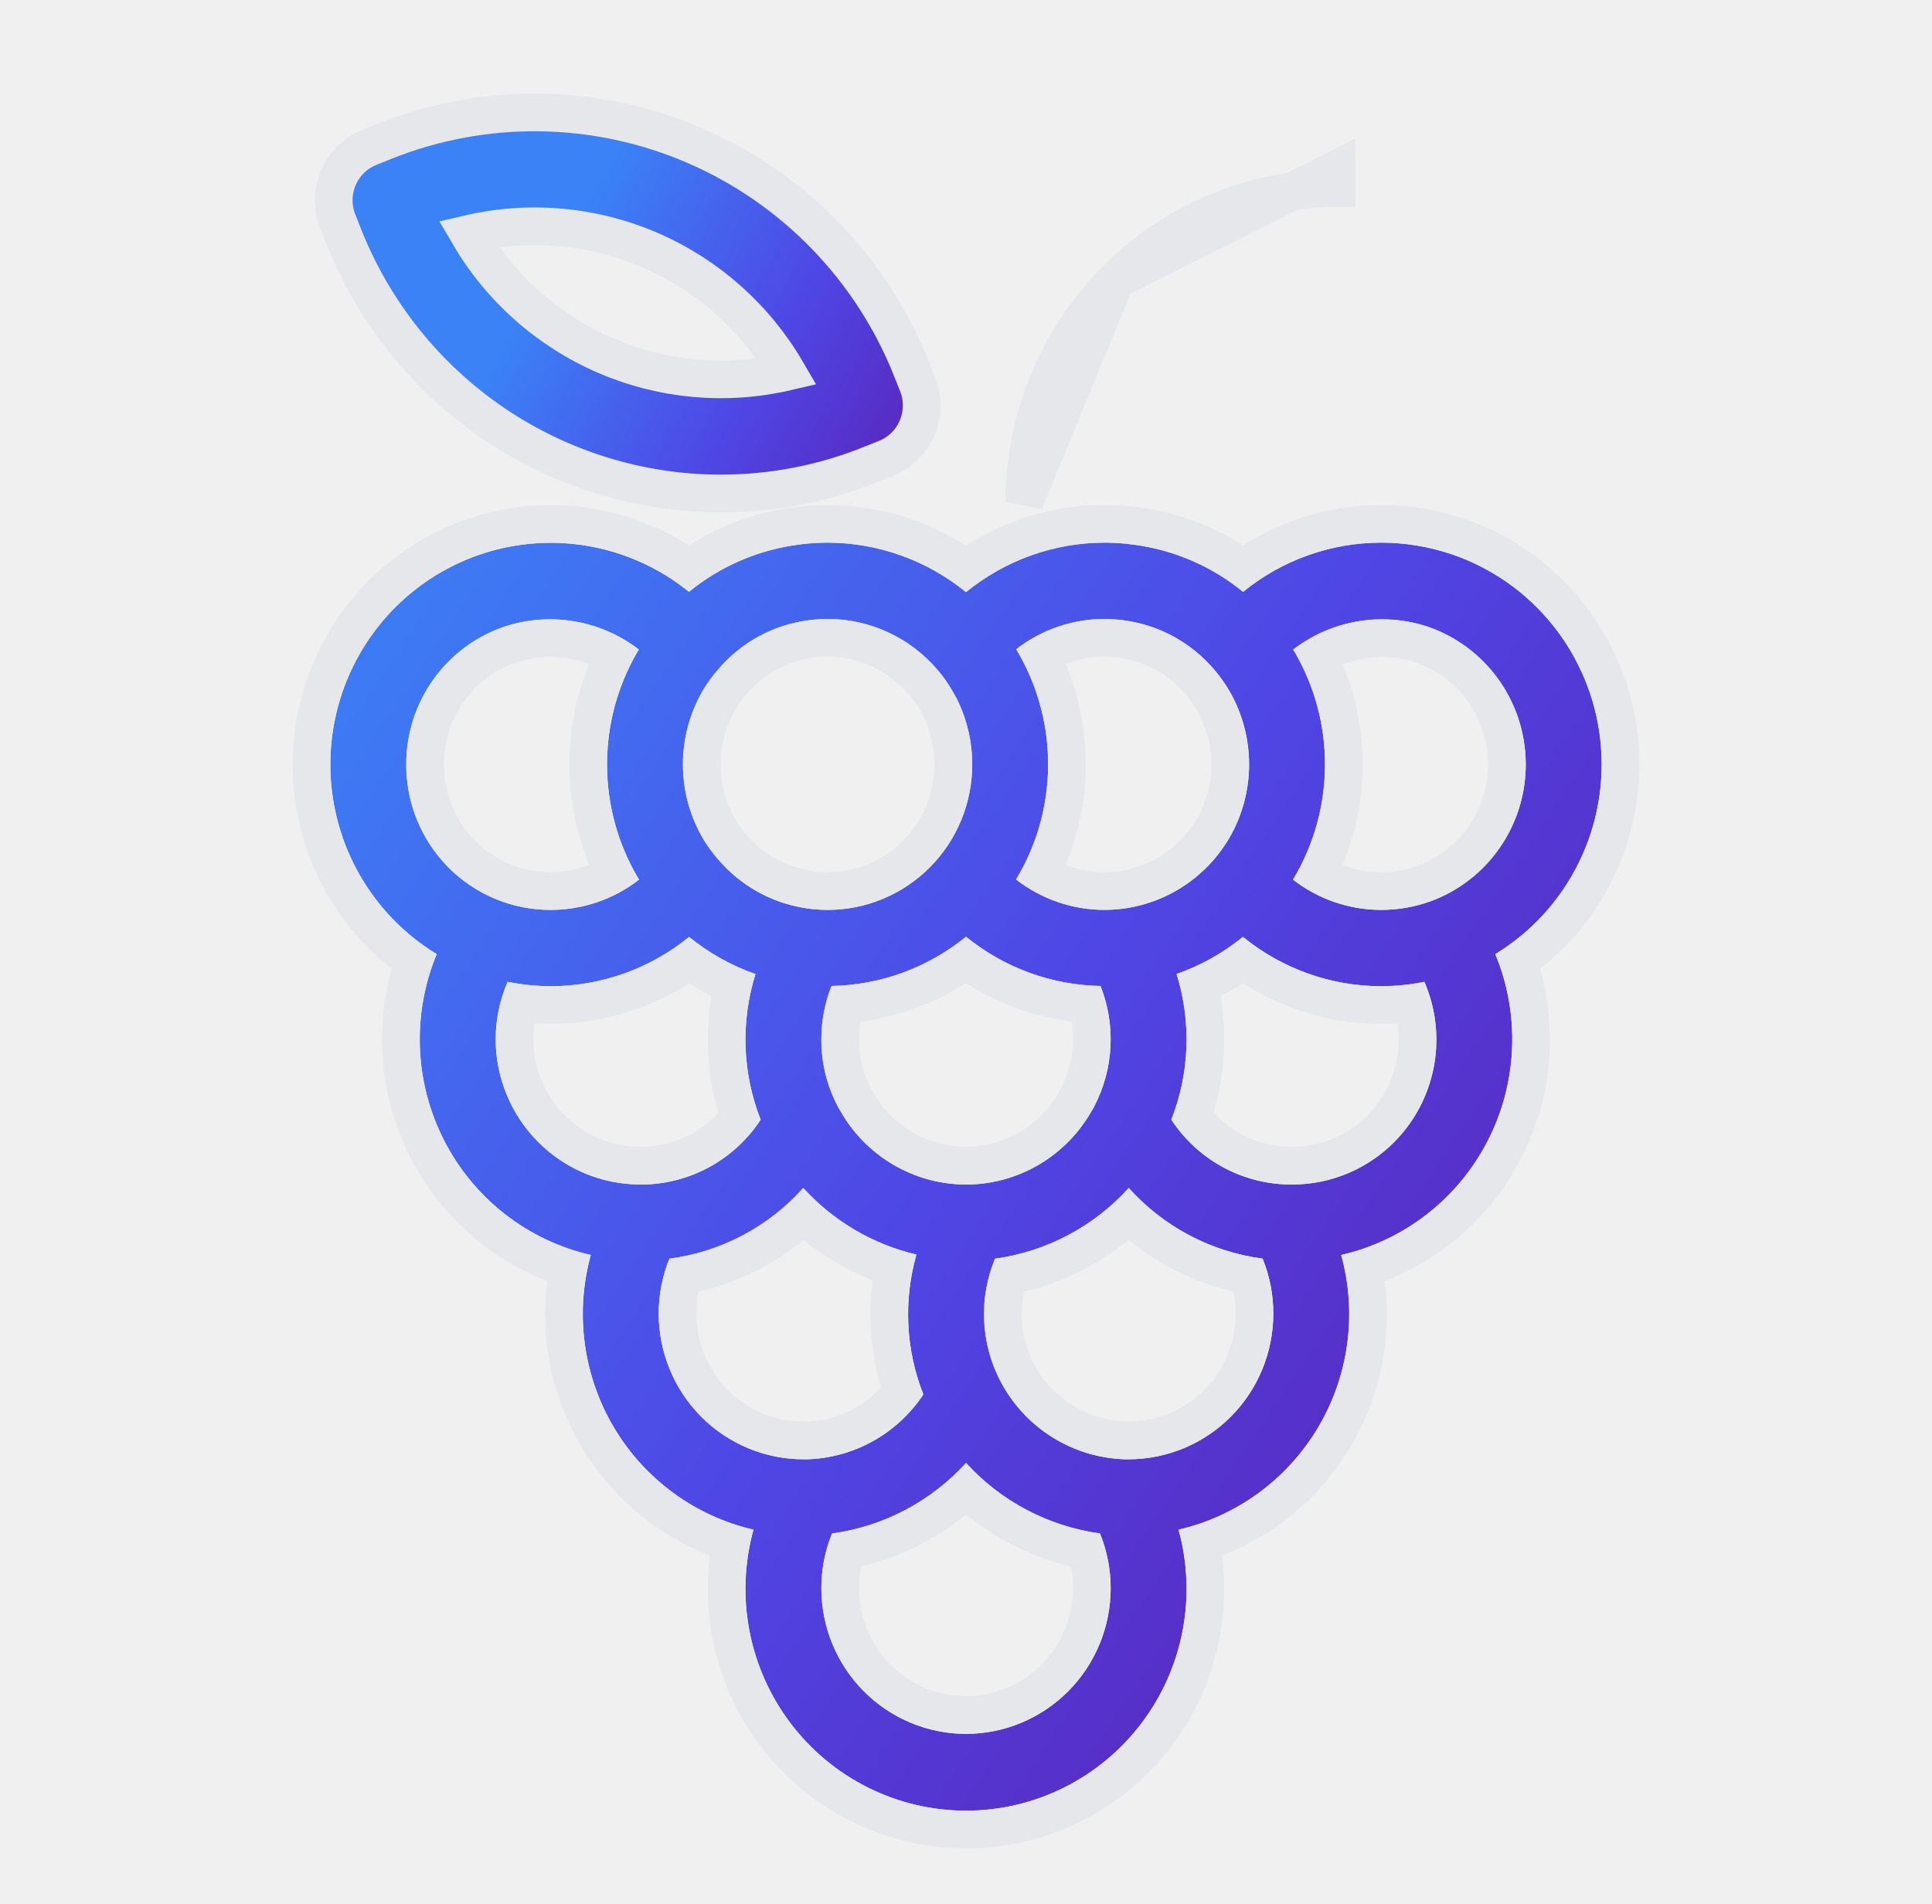
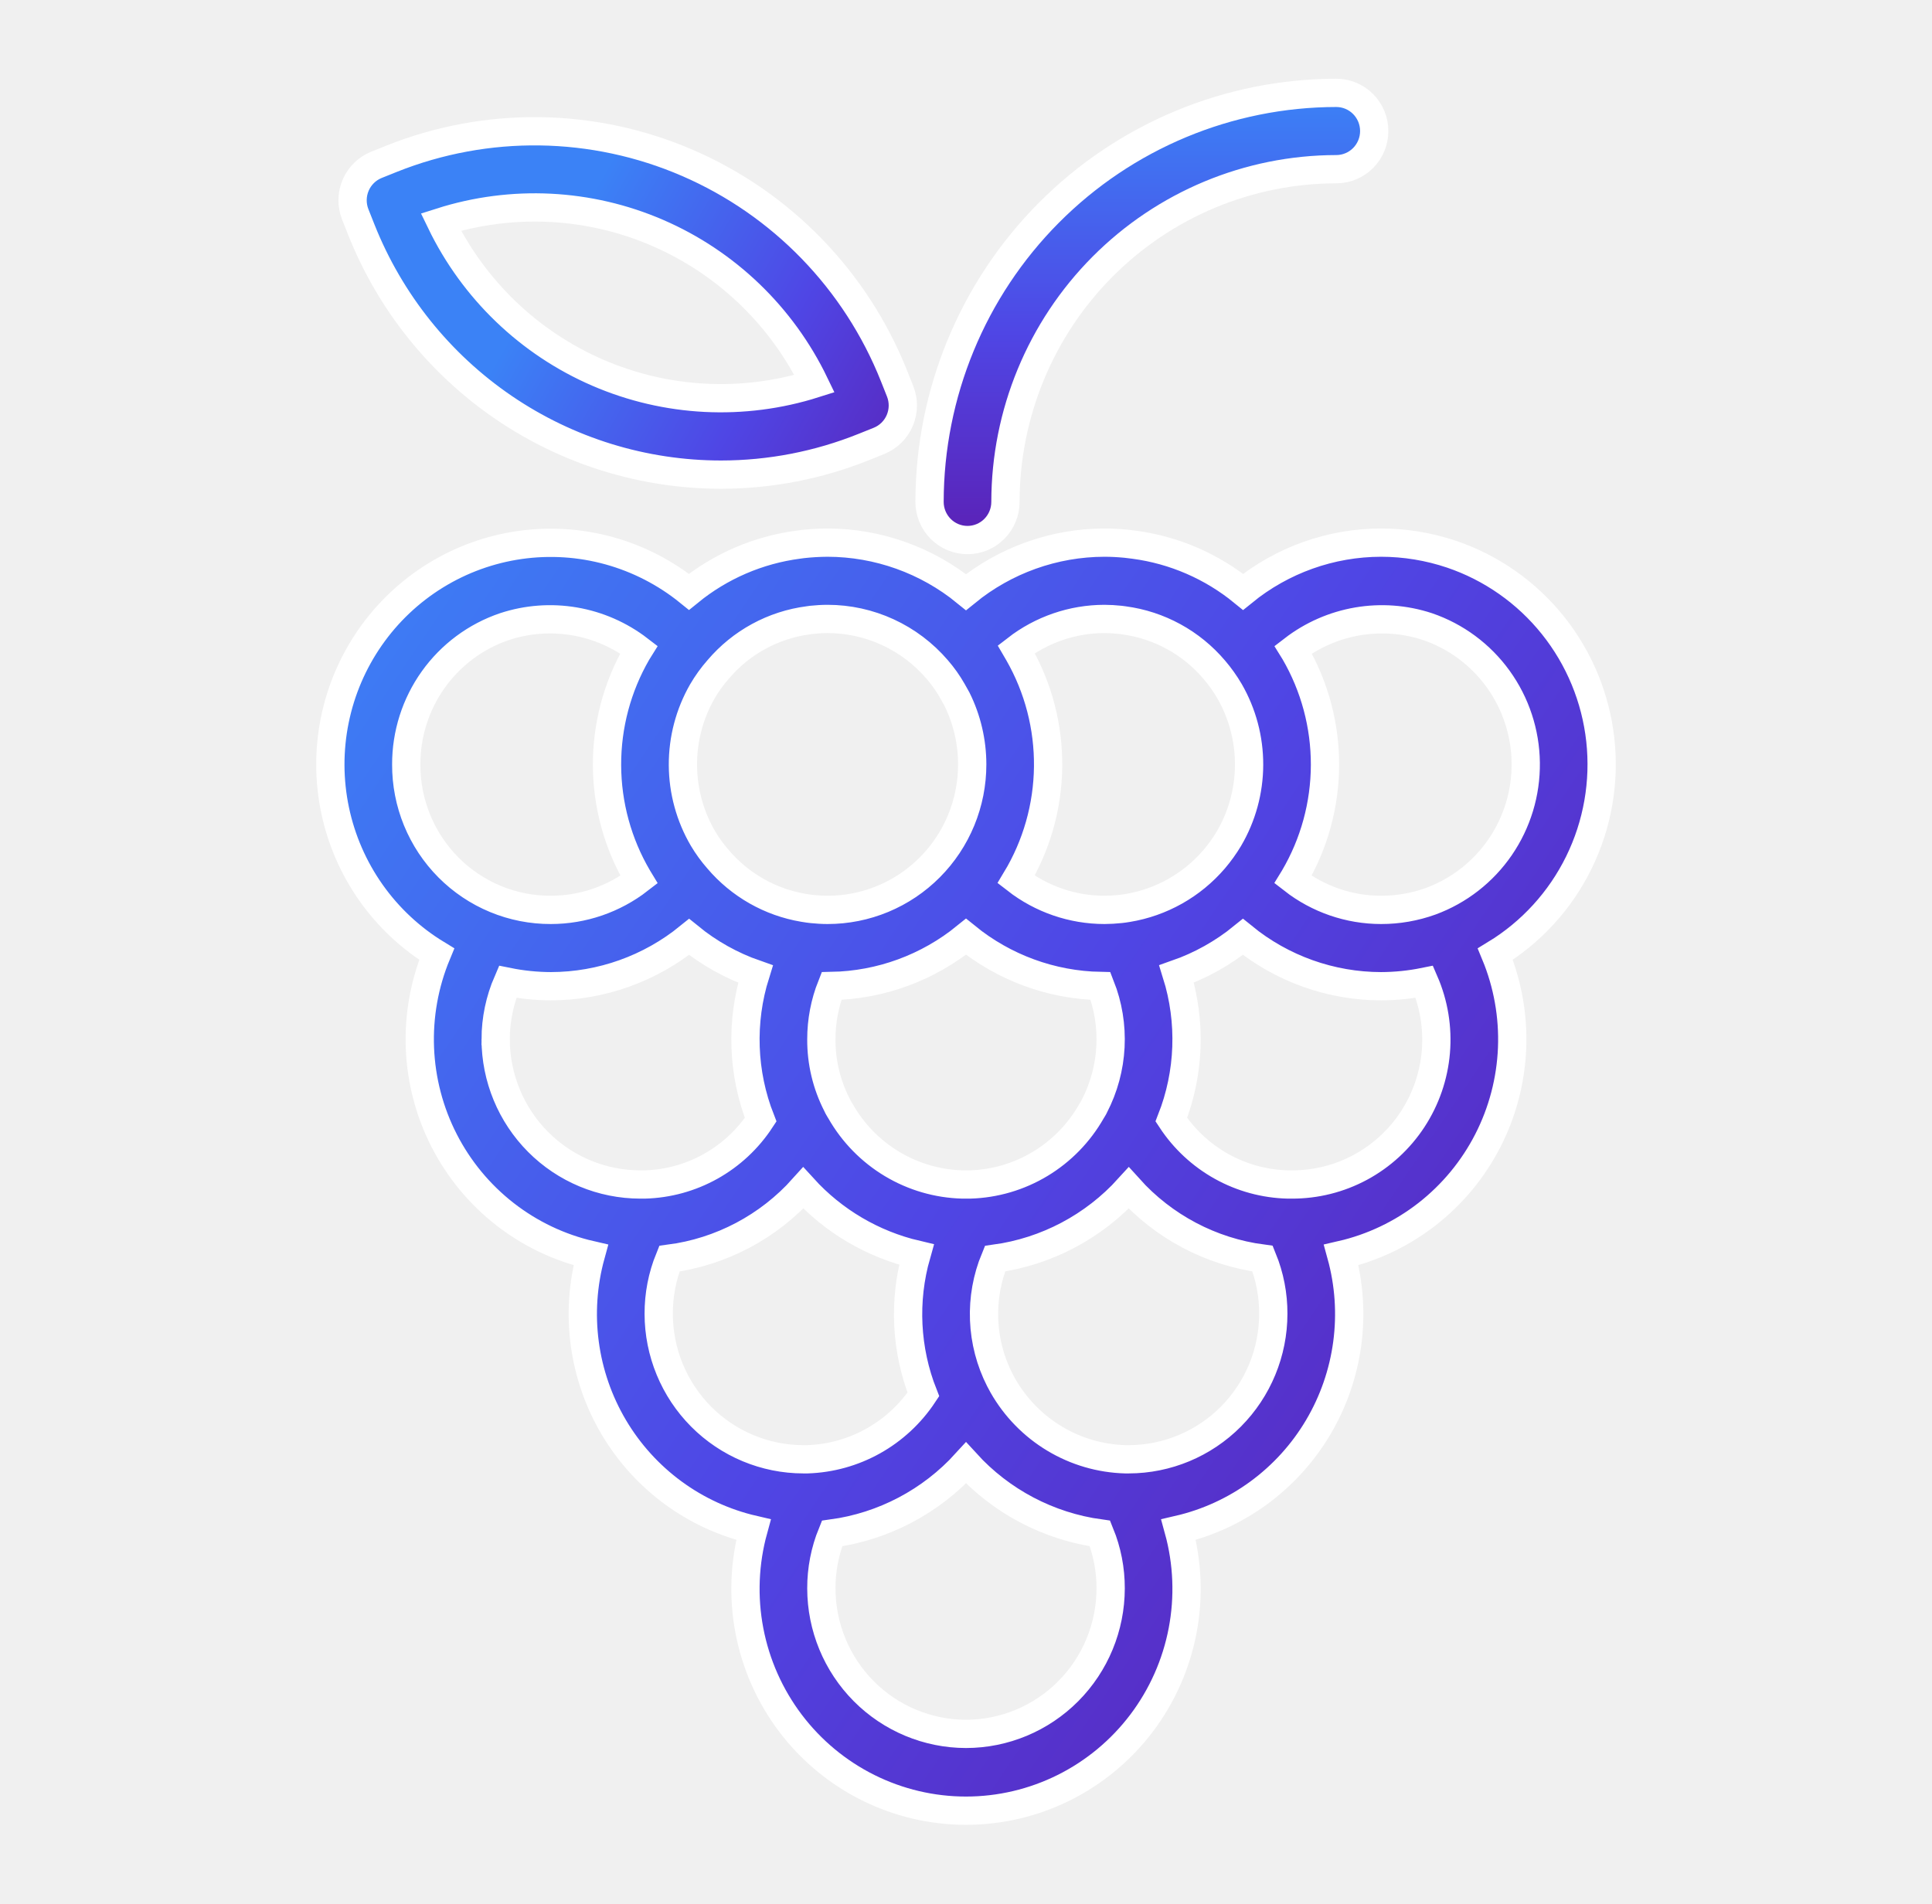
<svg xmlns="http://www.w3.org/2000/svg" width="410" height="404" viewBox="0 0 410 404" fill="none">
-   <mask id="path-1-outside-1" maskUnits="userSpaceOnUse" x="62.105" y="107.164" width="286" height="286" fill="black">
-     <rect fill="white" x="62.105" y="107.164" width="286" height="286" />
-     <path d="M308.031 117.62C303.215 115.998 298.171 115.169 293.092 115.164C282.427 115.175 272.088 118.863 263.8 125.614C257.17 120.197 249.177 116.734 240.707 115.611L238.914 115.392C237.43 115.251 235.904 115.164 234.378 115.164C223.678 115.183 213.308 118.892 205 125.673C196.691 118.892 186.321 115.183 175.621 115.164C173.839 115.174 172.057 115.277 170.285 115.475L169.395 115.597C160.894 116.711 152.868 120.177 146.21 125.607C141.221 121.566 135.459 118.598 129.283 116.889C123.107 115.18 116.647 114.764 110.304 115.669C103.962 116.575 97.872 118.78 92.412 122.15C86.952 125.52 82.239 129.982 78.564 135.259C74.889 140.537 72.332 146.517 71.05 152.83C69.769 159.142 69.79 165.652 71.114 171.956C72.437 178.26 75.034 184.223 78.743 189.476C82.452 194.729 87.195 199.159 92.677 202.493C90.057 208.807 88.841 215.621 89.114 222.458C89.387 229.295 91.142 235.989 94.257 242.072C97.372 248.155 101.771 253.479 107.146 257.673C112.522 261.867 118.744 264.829 125.376 266.352C123.693 272.462 123.257 278.852 124.096 285.136C124.935 291.42 127.03 297.468 130.256 302.916C133.481 308.364 137.771 313.098 142.865 316.833C147.959 320.569 153.753 323.228 159.896 324.65C157.971 331.641 157.677 338.985 159.039 346.108C160.402 353.232 163.382 359.942 167.749 365.716C172.115 371.489 177.749 376.17 184.211 379.392C190.673 382.614 197.788 384.291 205.001 384.291C212.214 384.291 219.329 382.614 225.791 379.392C232.253 376.17 237.887 371.489 242.253 365.716C246.62 359.942 249.601 353.232 250.963 346.108C252.325 338.985 252.031 331.641 250.106 324.65C256.249 323.228 262.043 320.569 267.137 316.833C272.231 313.098 276.521 308.364 279.746 302.916C282.972 297.468 285.067 291.42 285.906 285.136C286.745 278.851 286.309 272.461 284.626 266.351C291.258 264.829 297.48 261.867 302.855 257.674C308.23 253.48 312.629 248.156 315.744 242.073C318.859 235.991 320.614 229.297 320.888 222.461C321.161 215.624 319.946 208.811 317.327 202.496C324.96 197.849 331.114 191.105 335.063 183.057C339.012 175.01 340.591 165.995 339.614 157.074C338.637 148.154 335.145 139.701 329.549 132.711C323.954 125.72 316.488 120.485 308.031 117.62L308.031 117.62ZM237.721 131.551L238.517 131.658C245.978 132.649 252.809 136.385 257.692 142.144C258.891 143.547 259.965 145.054 260.9 146.647C263.654 151.413 265.096 156.831 265.076 162.343C265.057 167.855 263.577 173.263 260.79 178.009C259.87 179.543 258.826 180.998 257.668 182.359C252.941 187.873 246.435 191.537 239.29 192.707C238.749 192.808 238.173 192.869 237.721 192.923C236.611 193.042 235.495 193.104 234.379 193.111C227.592 193.104 220.999 190.835 215.631 186.659C219.982 179.44 222.328 171.18 222.423 162.739C222.519 154.298 220.36 145.986 216.174 138.67L215.662 137.792C221.025 133.63 227.605 131.37 234.379 131.363C235.495 131.37 236.611 131.432 237.721 131.551V131.551ZM205.857 251.39H204.26C198.985 251.253 193.833 249.752 189.301 247.032C184.769 244.311 181.01 240.464 178.386 235.859L178.091 235.378C177.904 235.072 177.737 234.754 177.594 234.425C175.401 230.138 174.273 225.382 174.304 220.561C174.302 216.692 175.034 212.857 176.461 209.264C186.867 209.071 196.911 205.39 205.001 198.804C213.093 205.391 223.139 209.073 233.548 209.264C235.162 213.356 235.882 217.749 235.658 222.145C235.435 226.541 234.273 230.837 232.253 234.742C232.155 234.962 232.041 235.175 231.911 235.378L231.616 235.859C229.005 240.451 225.265 244.29 220.755 247.01C216.244 249.73 211.114 251.238 205.857 251.39V251.39ZM171.587 131.644L172.236 131.551C173.329 131.44 174.493 131.363 175.622 131.363C180.033 131.364 184.393 132.32 188.404 134.167C192.416 136.014 195.984 138.709 198.868 142.067C200.094 143.475 201.177 145.002 202.1 146.627L203.069 148.357C205.206 152.669 206.318 157.42 206.319 162.237C206.321 166.292 205.529 170.307 203.987 174.054C202.445 177.801 200.184 181.205 197.333 184.072C194.482 186.94 191.097 189.214 187.371 190.765C183.646 192.315 179.653 193.113 175.622 193.111C174.497 193.111 173.37 193.034 172.399 192.936C171.825 192.869 171.253 192.808 170.515 192.672C163.447 191.487 157.022 187.832 152.37 182.351C151.185 181 150.126 179.542 149.204 177.997C146.43 173.267 144.953 167.88 144.926 162.388C144.899 156.896 146.322 151.496 149.049 146.738C150.019 145.076 151.147 143.512 152.417 142.069C157.296 136.318 164.13 132.601 171.587 131.644V131.644ZM107.067 132.989C111.858 131.411 116.96 131.031 121.93 131.881C126.9 132.731 131.59 134.786 135.594 137.867C135.458 138.088 135.321 138.265 135.185 138.492C130.988 145.749 128.791 154 128.819 162.395C128.847 170.791 131.101 179.027 135.346 186.255C135.432 186.4 135.54 186.539 135.627 186.684C130.264 190.845 123.683 193.105 116.91 193.111C112.874 193.127 108.875 192.339 105.143 190.793C101.412 189.248 98.021 186.974 95.167 184.104C92.314 181.234 90.053 177.824 88.516 174.071C86.979 170.318 86.196 166.296 86.212 162.237C86.198 155.778 88.205 149.478 91.947 144.229C95.69 138.98 100.98 135.048 107.067 132.989L107.067 132.989ZM105.183 220.561C105.196 216.367 106.061 212.22 107.727 208.375C110.75 208.987 113.826 209.3 116.91 209.31C127.587 209.292 137.937 205.599 146.238 198.845C150.441 202.278 155.208 204.947 160.324 206.73C157.15 216.855 157.538 227.769 161.423 237.639C158.727 241.754 155.083 245.153 150.801 247.547C146.519 249.941 141.725 251.259 136.827 251.39H135.879C127.747 251.386 119.948 248.138 114.194 242.359C108.439 236.579 105.199 228.74 105.184 220.562L105.183 220.561ZM139.788 278.838C139.773 274.826 140.544 270.85 142.055 267.137C153.002 265.706 163.08 260.384 170.466 252.133C176.87 259.173 185.242 264.099 194.482 266.264C191.693 276.05 192.21 286.49 195.952 295.949C193.236 300.048 189.585 303.436 185.305 305.83C181.024 308.224 176.236 309.555 171.341 309.712H170.486C162.347 309.703 154.544 306.447 148.789 300.659C143.035 294.871 139.797 287.024 139.788 278.839L139.788 278.838ZM205 367.991C196.862 367.981 189.059 364.726 183.305 358.938C177.55 353.15 174.314 345.303 174.304 337.117C174.292 333.12 175.061 329.158 176.569 325.46C187.499 323.971 197.563 318.672 205.006 310.485C212.451 318.66 222.508 323.954 233.429 325.449C234.94 329.151 235.711 333.116 235.698 337.117C235.689 345.303 232.452 353.15 226.697 358.938C220.942 364.726 213.139 367.982 205 367.991V367.991ZM239.516 309.712L238.842 309.714C233.53 309.573 228.344 308.058 223.784 305.315C219.224 302.572 215.444 298.693 212.808 294.053C212.582 293.665 212.391 293.311 212.167 292.862C210.151 288.905 209.017 284.554 208.842 280.111C208.667 275.668 209.457 271.24 211.156 267.135C222.074 265.639 232.121 260.328 239.538 252.133C246.931 260.369 257.002 265.684 267.942 267.122C269.457 270.839 270.229 274.821 270.214 278.839C270.205 287.024 266.968 294.871 261.213 300.659C255.458 306.447 247.655 309.703 239.516 309.712V309.712ZM274.121 251.39H273.315C268.393 251.275 263.572 249.964 259.263 247.568C254.955 245.172 251.287 241.763 248.573 237.631C252.459 227.759 252.852 216.844 249.688 206.715C254.8 204.927 259.565 202.262 263.771 198.838C272.064 205.603 282.414 209.3 293.092 209.31C296.176 209.3 299.251 208.987 302.274 208.374C304.305 213.062 305.141 218.186 304.707 223.281C304.272 228.376 302.58 233.281 299.784 237.553C296.989 241.824 293.178 245.327 288.696 247.743C284.215 250.159 279.205 251.412 274.121 251.39V251.39ZM303.617 191.276C300.24 192.494 296.679 193.115 293.092 193.111C286.319 193.11 279.737 190.847 274.382 186.675C274.464 186.54 274.568 186.404 274.647 186.269C278.906 179.024 281.162 170.767 281.183 162.351C281.203 153.935 278.987 145.666 274.763 138.401C274.651 138.212 274.533 138.058 274.42 137.874C278.419 134.792 283.104 132.736 288.07 131.884C293.037 131.032 298.134 131.41 302.923 132.985C308.947 135.038 314.188 138.92 317.925 144.096C321.662 149.272 323.71 155.487 323.786 161.883C323.862 168.279 321.963 174.542 318.35 179.806C314.738 185.071 309.59 189.078 303.617 191.276V191.276Z" />
-   </mask>
-   <path d="M308.031 117.62C303.215 115.998 298.171 115.169 293.092 115.164C282.427 115.175 272.088 118.863 263.8 125.614C257.17 120.197 249.177 116.734 240.707 115.611L238.914 115.392C237.43 115.251 235.904 115.164 234.378 115.164C223.678 115.183 213.308 118.892 205 125.673C196.691 118.892 186.321 115.183 175.621 115.164C173.839 115.174 172.057 115.277 170.285 115.475L169.395 115.597C160.894 116.711 152.868 120.177 146.21 125.607C141.221 121.566 135.459 118.598 129.283 116.889C123.107 115.18 116.647 114.764 110.304 115.669C103.962 116.575 97.872 118.78 92.412 122.15C86.952 125.52 82.239 129.982 78.564 135.259C74.889 140.537 72.332 146.517 71.05 152.83C69.769 159.142 69.79 165.652 71.114 171.956C72.437 178.26 75.034 184.223 78.743 189.476C82.452 194.729 87.195 199.159 92.677 202.493C90.057 208.807 88.841 215.621 89.114 222.458C89.387 229.295 91.142 235.989 94.257 242.072C97.372 248.155 101.771 253.479 107.146 257.673C112.522 261.867 118.744 264.829 125.376 266.352C123.693 272.462 123.257 278.852 124.096 285.136C124.935 291.42 127.03 297.468 130.256 302.916C133.481 308.364 137.771 313.098 142.865 316.833C147.959 320.569 153.753 323.228 159.896 324.65C157.971 331.641 157.677 338.985 159.039 346.108C160.402 353.232 163.382 359.942 167.749 365.716C172.115 371.489 177.749 376.17 184.211 379.392C190.673 382.614 197.788 384.291 205.001 384.291C212.214 384.291 219.329 382.614 225.791 379.392C232.253 376.17 237.887 371.489 242.253 365.716C246.62 359.942 249.601 353.232 250.963 346.108C252.325 338.985 252.031 331.641 250.106 324.65C256.249 323.228 262.043 320.569 267.137 316.833C272.231 313.098 276.521 308.364 279.746 302.916C282.972 297.468 285.067 291.42 285.906 285.136C286.745 278.851 286.309 272.461 284.626 266.351C291.258 264.829 297.48 261.867 302.855 257.674C308.23 253.48 312.629 248.156 315.744 242.073C318.859 235.991 320.614 229.297 320.888 222.461C321.161 215.624 319.946 208.811 317.327 202.496C324.96 197.849 331.114 191.105 335.063 183.057C339.012 175.01 340.591 165.995 339.614 157.074C338.637 148.154 335.145 139.701 329.549 132.711C323.954 125.72 316.488 120.485 308.031 117.62L308.031 117.62ZM237.721 131.551L238.517 131.658C245.978 132.649 252.809 136.385 257.692 142.144C258.891 143.547 259.965 145.054 260.9 146.647C263.654 151.413 265.096 156.831 265.076 162.343C265.057 167.855 263.577 173.263 260.79 178.009C259.87 179.543 258.826 180.998 257.668 182.359C252.941 187.873 246.435 191.537 239.29 192.707C238.749 192.808 238.173 192.869 237.721 192.923C236.611 193.042 235.495 193.104 234.379 193.111C227.592 193.104 220.999 190.835 215.631 186.659C219.982 179.44 222.328 171.18 222.423 162.739C222.519 154.298 220.36 145.986 216.174 138.67L215.662 137.792C221.025 133.63 227.605 131.37 234.379 131.363C235.495 131.37 236.611 131.432 237.721 131.551V131.551ZM205.857 251.39H204.26C198.985 251.253 193.833 249.752 189.301 247.032C184.769 244.311 181.01 240.464 178.386 235.859L178.091 235.378C177.904 235.072 177.737 234.754 177.594 234.425C175.401 230.138 174.273 225.382 174.304 220.561C174.302 216.692 175.034 212.857 176.461 209.264C186.867 209.071 196.911 205.39 205.001 198.804C213.093 205.391 223.139 209.073 233.548 209.264C235.162 213.356 235.882 217.749 235.658 222.145C235.435 226.541 234.273 230.837 232.253 234.742C232.155 234.962 232.041 235.175 231.911 235.378L231.616 235.859C229.005 240.451 225.265 244.29 220.755 247.01C216.244 249.73 211.114 251.238 205.857 251.39V251.39ZM171.587 131.644L172.236 131.551C173.329 131.44 174.493 131.363 175.622 131.363C180.033 131.364 184.393 132.32 188.404 134.167C192.416 136.014 195.984 138.709 198.868 142.067C200.094 143.475 201.177 145.002 202.1 146.627L203.069 148.357C205.206 152.669 206.318 157.42 206.319 162.237C206.321 166.292 205.529 170.307 203.987 174.054C202.445 177.801 200.184 181.205 197.333 184.072C194.482 186.94 191.097 189.214 187.371 190.765C183.646 192.315 179.653 193.113 175.622 193.111C174.497 193.111 173.37 193.034 172.399 192.936C171.825 192.869 171.253 192.808 170.515 192.672C163.447 191.487 157.022 187.832 152.37 182.351C151.185 181 150.126 179.542 149.204 177.997C146.43 173.267 144.953 167.88 144.926 162.388C144.899 156.896 146.322 151.496 149.049 146.738C150.019 145.076 151.147 143.512 152.417 142.069C157.296 136.318 164.13 132.601 171.587 131.644V131.644ZM107.067 132.989C111.858 131.411 116.96 131.031 121.93 131.881C126.9 132.731 131.59 134.786 135.594 137.867C135.458 138.088 135.321 138.265 135.185 138.492C130.988 145.749 128.791 154 128.819 162.395C128.847 170.791 131.101 179.027 135.346 186.255C135.432 186.4 135.54 186.539 135.627 186.684C130.264 190.845 123.683 193.105 116.91 193.111C112.874 193.127 108.875 192.339 105.143 190.793C101.412 189.248 98.021 186.974 95.167 184.104C92.314 181.234 90.053 177.824 88.516 174.071C86.979 170.318 86.196 166.296 86.212 162.237C86.198 155.778 88.205 149.478 91.947 144.229C95.69 138.98 100.98 135.048 107.067 132.989L107.067 132.989ZM105.183 220.561C105.196 216.367 106.061 212.22 107.727 208.375C110.75 208.987 113.826 209.3 116.91 209.31C127.587 209.292 137.937 205.599 146.238 198.845C150.441 202.278 155.208 204.947 160.324 206.73C157.15 216.855 157.538 227.769 161.423 237.639C158.727 241.754 155.083 245.153 150.801 247.547C146.519 249.941 141.725 251.259 136.827 251.39H135.879C127.747 251.386 119.948 248.138 114.194 242.359C108.439 236.579 105.199 228.74 105.184 220.562L105.183 220.561ZM139.788 278.838C139.773 274.826 140.544 270.85 142.055 267.137C153.002 265.706 163.08 260.384 170.466 252.133C176.87 259.173 185.242 264.099 194.482 266.264C191.693 276.05 192.21 286.49 195.952 295.949C193.236 300.048 189.585 303.436 185.305 305.83C181.024 308.224 176.236 309.555 171.341 309.712H170.486C162.347 309.703 154.544 306.447 148.789 300.659C143.035 294.871 139.797 287.024 139.788 278.839L139.788 278.838ZM205 367.991C196.862 367.981 189.059 364.726 183.305 358.938C177.55 353.15 174.314 345.303 174.304 337.117C174.292 333.12 175.061 329.158 176.569 325.46C187.499 323.971 197.563 318.672 205.006 310.485C212.451 318.66 222.508 323.954 233.429 325.449C234.94 329.151 235.711 333.116 235.698 337.117C235.689 345.303 232.452 353.15 226.697 358.938C220.942 364.726 213.139 367.982 205 367.991V367.991ZM239.516 309.712L238.842 309.714C233.53 309.573 228.344 308.058 223.784 305.315C219.224 302.572 215.444 298.693 212.808 294.053C212.582 293.665 212.391 293.311 212.167 292.862C210.151 288.905 209.017 284.554 208.842 280.111C208.667 275.668 209.457 271.24 211.156 267.135C222.074 265.639 232.121 260.328 239.538 252.133C246.931 260.369 257.002 265.684 267.942 267.122C269.457 270.839 270.229 274.821 270.214 278.839C270.205 287.024 266.968 294.871 261.213 300.659C255.458 306.447 247.655 309.703 239.516 309.712V309.712ZM274.121 251.39H273.315C268.393 251.275 263.572 249.964 259.263 247.568C254.955 245.172 251.287 241.763 248.573 237.631C252.459 227.759 252.852 216.844 249.688 206.715C254.8 204.927 259.565 202.262 263.771 198.838C272.064 205.603 282.414 209.3 293.092 209.31C296.176 209.3 299.251 208.987 302.274 208.374C304.305 213.062 305.141 218.186 304.707 223.281C304.272 228.376 302.58 233.281 299.784 237.553C296.989 241.824 293.178 245.327 288.696 247.743C284.215 250.159 279.205 251.412 274.121 251.39V251.39ZM303.617 191.276C300.24 192.494 296.679 193.115 293.092 193.111C286.319 193.11 279.737 190.847 274.382 186.675C274.464 186.54 274.568 186.404 274.647 186.269C278.906 179.024 281.162 170.767 281.183 162.351C281.203 153.935 278.987 145.666 274.763 138.401C274.651 138.212 274.533 138.058 274.42 137.874C278.419 134.792 283.104 132.736 288.07 131.884C293.037 131.032 298.134 131.41 302.923 132.985C308.947 135.038 314.188 138.92 317.925 144.096C321.662 149.272 323.71 155.487 323.786 161.883C323.862 168.279 321.963 174.542 318.35 179.806C314.738 185.071 309.59 189.078 303.617 191.276V191.276Z" fill="url(#paint0_linear)" />
-   <path d="M308.031 117.62C303.215 115.998 298.171 115.169 293.092 115.164C282.427 115.175 272.088 118.863 263.8 125.614C257.17 120.197 249.177 116.734 240.707 115.611L238.914 115.392C237.43 115.251 235.904 115.164 234.378 115.164C223.678 115.183 213.308 118.892 205 125.673C196.691 118.892 186.321 115.183 175.621 115.164C173.839 115.174 172.057 115.277 170.285 115.475L169.395 115.597C160.894 116.711 152.868 120.177 146.21 125.607C141.221 121.566 135.459 118.598 129.283 116.889C123.107 115.18 116.647 114.764 110.304 115.669C103.962 116.575 97.872 118.78 92.412 122.15C86.952 125.52 82.239 129.982 78.564 135.259C74.889 140.537 72.332 146.517 71.05 152.83C69.769 159.142 69.79 165.652 71.114 171.956C72.437 178.26 75.034 184.223 78.743 189.476C82.452 194.729 87.195 199.159 92.677 202.493C90.057 208.807 88.841 215.621 89.114 222.458C89.387 229.295 91.142 235.989 94.257 242.072C97.372 248.155 101.771 253.479 107.146 257.673C112.522 261.867 118.744 264.829 125.376 266.352C123.693 272.462 123.257 278.852 124.096 285.136C124.935 291.42 127.03 297.468 130.256 302.916C133.481 308.364 137.771 313.098 142.865 316.833C147.959 320.569 153.753 323.228 159.896 324.65C157.971 331.641 157.677 338.985 159.039 346.108C160.402 353.232 163.382 359.942 167.749 365.716C172.115 371.489 177.749 376.17 184.211 379.392C190.673 382.614 197.788 384.291 205.001 384.291C212.214 384.291 219.329 382.614 225.791 379.392C232.253 376.17 237.887 371.489 242.253 365.716C246.62 359.942 249.601 353.232 250.963 346.108C252.325 338.985 252.031 331.641 250.106 324.65C256.249 323.228 262.043 320.569 267.137 316.833C272.231 313.098 276.521 308.364 279.746 302.916C282.972 297.468 285.067 291.42 285.906 285.136C286.745 278.851 286.309 272.461 284.626 266.351C291.258 264.829 297.48 261.867 302.855 257.674C308.23 253.48 312.629 248.156 315.744 242.073C318.859 235.991 320.614 229.297 320.888 222.461C321.161 215.624 319.946 208.811 317.327 202.496C324.96 197.849 331.114 191.105 335.063 183.057C339.012 175.01 340.591 165.995 339.614 157.074C338.637 148.154 335.145 139.701 329.549 132.711C323.954 125.72 316.488 120.485 308.031 117.62L308.031 117.62ZM237.721 131.551L238.517 131.658C245.978 132.649 252.809 136.385 257.692 142.144C258.891 143.547 259.965 145.054 260.9 146.647C263.654 151.413 265.096 156.831 265.076 162.343C265.057 167.855 263.577 173.263 260.79 178.009C259.87 179.543 258.826 180.998 257.668 182.359C252.941 187.873 246.435 191.537 239.29 192.707C238.749 192.808 238.173 192.869 237.721 192.923C236.611 193.042 235.495 193.104 234.379 193.111C227.592 193.104 220.999 190.835 215.631 186.659C219.982 179.44 222.328 171.18 222.423 162.739C222.519 154.298 220.36 145.986 216.174 138.67L215.662 137.792C221.025 133.63 227.605 131.37 234.379 131.363C235.495 131.37 236.611 131.432 237.721 131.551V131.551ZM205.857 251.39H204.26C198.985 251.253 193.833 249.752 189.301 247.032C184.769 244.311 181.01 240.464 178.386 235.859L178.091 235.378C177.904 235.072 177.737 234.754 177.594 234.425C175.401 230.138 174.273 225.382 174.304 220.561C174.302 216.692 175.034 212.857 176.461 209.264C186.867 209.071 196.911 205.39 205.001 198.804C213.093 205.391 223.139 209.073 233.548 209.264C235.162 213.356 235.882 217.749 235.658 222.145C235.435 226.541 234.273 230.837 232.253 234.742C232.155 234.962 232.041 235.175 231.911 235.378L231.616 235.859C229.005 240.451 225.265 244.29 220.755 247.01C216.244 249.73 211.114 251.238 205.857 251.39V251.39ZM171.587 131.644L172.236 131.551C173.329 131.44 174.493 131.363 175.622 131.363C180.033 131.364 184.393 132.32 188.404 134.167C192.416 136.014 195.984 138.709 198.868 142.067C200.094 143.475 201.177 145.002 202.1 146.627L203.069 148.357C205.206 152.669 206.318 157.42 206.319 162.237C206.321 166.292 205.529 170.307 203.987 174.054C202.445 177.801 200.184 181.205 197.333 184.072C194.482 186.94 191.097 189.214 187.371 190.765C183.646 192.315 179.653 193.113 175.622 193.111C174.497 193.111 173.37 193.034 172.399 192.936C171.825 192.869 171.253 192.808 170.515 192.672C163.447 191.487 157.022 187.832 152.37 182.351C151.185 181 150.126 179.542 149.204 177.997C146.43 173.267 144.953 167.88 144.926 162.388C144.899 156.896 146.322 151.496 149.049 146.738C150.019 145.076 151.147 143.512 152.417 142.069C157.296 136.318 164.13 132.601 171.587 131.644V131.644ZM107.067 132.989C111.858 131.411 116.96 131.031 121.93 131.881C126.9 132.731 131.59 134.786 135.594 137.867C135.458 138.088 135.321 138.265 135.185 138.492C130.988 145.749 128.791 154 128.819 162.395C128.847 170.791 131.101 179.027 135.346 186.255C135.432 186.4 135.54 186.539 135.627 186.684C130.264 190.845 123.683 193.105 116.91 193.111C112.874 193.127 108.875 192.339 105.143 190.793C101.412 189.248 98.021 186.974 95.167 184.104C92.314 181.234 90.053 177.824 88.516 174.071C86.979 170.318 86.196 166.296 86.212 162.237C86.198 155.778 88.205 149.478 91.947 144.229C95.69 138.98 100.98 135.048 107.067 132.989L107.067 132.989ZM105.183 220.561C105.196 216.367 106.061 212.22 107.727 208.375C110.75 208.987 113.826 209.3 116.91 209.31C127.587 209.292 137.937 205.599 146.238 198.845C150.441 202.278 155.208 204.947 160.324 206.73C157.15 216.855 157.538 227.769 161.423 237.639C158.727 241.754 155.083 245.153 150.801 247.547C146.519 249.941 141.725 251.259 136.827 251.39H135.879C127.747 251.386 119.948 248.138 114.194 242.359C108.439 236.579 105.199 228.74 105.184 220.562L105.183 220.561ZM139.788 278.838C139.773 274.826 140.544 270.85 142.055 267.137C153.002 265.706 163.08 260.384 170.466 252.133C176.87 259.173 185.242 264.099 194.482 266.264C191.693 276.05 192.21 286.49 195.952 295.949C193.236 300.048 189.585 303.436 185.305 305.83C181.024 308.224 176.236 309.555 171.341 309.712H170.486C162.347 309.703 154.544 306.447 148.789 300.659C143.035 294.871 139.797 287.024 139.788 278.839L139.788 278.838ZM205 367.991C196.862 367.981 189.059 364.726 183.305 358.938C177.55 353.15 174.314 345.303 174.304 337.117C174.292 333.12 175.061 329.158 176.569 325.46C187.499 323.971 197.563 318.672 205.006 310.485C212.451 318.66 222.508 323.954 233.429 325.449C234.94 329.151 235.711 333.116 235.698 337.117C235.689 345.303 232.452 353.15 226.697 358.938C220.942 364.726 213.139 367.982 205 367.991V367.991ZM239.516 309.712L238.842 309.714C233.53 309.573 228.344 308.058 223.784 305.315C219.224 302.572 215.444 298.693 212.808 294.053C212.582 293.665 212.391 293.311 212.167 292.862C210.151 288.905 209.017 284.554 208.842 280.111C208.667 275.668 209.457 271.24 211.156 267.135C222.074 265.639 232.121 260.328 239.538 252.133C246.931 260.369 257.002 265.684 267.942 267.122C269.457 270.839 270.229 274.821 270.214 278.839C270.205 287.024 266.968 294.871 261.213 300.659C255.458 306.447 247.655 309.703 239.516 309.712V309.712ZM274.121 251.39H273.315C268.393 251.275 263.572 249.964 259.263 247.568C254.955 245.172 251.287 241.763 248.573 237.631C252.459 227.759 252.852 216.844 249.688 206.715C254.8 204.927 259.565 202.262 263.771 198.838C272.064 205.603 282.414 209.3 293.092 209.31C296.176 209.3 299.251 208.987 302.274 208.374C304.305 213.062 305.141 218.186 304.707 223.281C304.272 228.376 302.58 233.281 299.784 237.553C296.989 241.824 293.178 245.327 288.696 247.743C284.215 250.159 279.205 251.412 274.121 251.39V251.39ZM303.617 191.276C300.24 192.494 296.679 193.115 293.092 193.111C286.319 193.11 279.737 190.847 274.382 186.675C274.464 186.54 274.568 186.404 274.647 186.269C278.906 179.024 281.162 170.767 281.183 162.351C281.203 153.935 278.987 145.666 274.763 138.401C274.651 138.212 274.533 138.058 274.42 137.874C278.419 134.792 283.104 132.736 288.07 131.884C293.037 131.032 298.134 131.41 302.923 132.985C308.947 135.038 314.188 138.92 317.925 144.096C321.662 149.272 323.71 155.487 323.786 161.883C323.862 168.279 321.963 174.542 318.35 179.806C314.738 185.071 309.59 189.078 303.617 191.276V191.276Z" stroke="#E5E7EB" stroke-width="16" mask="url(#path-1-outside-1)" />
-   <path d="M236.794 59.434C249.209 46.948 266.036 39.929 283.583 39.909L283.579 35.909L236.794 59.434ZM236.794 59.434C224.379 71.921 217.391 88.855 217.371 106.523L236.794 59.434Z" fill="url(#paint1_linear)" stroke="#E5E7EB" stroke-width="8" />
-   <path d="M81.616 29.98L81.623 29.977C102.836 21.505 126.526 21.841 147.494 30.911C168.46 39.981 184.987 57.041 193.456 78.342L193.458 78.344L194.739 81.576L194.74 81.576C195.324 83.05 195.614 84.625 195.594 86.211C195.573 87.796 195.242 89.363 194.619 90.822C193.996 92.28 193.093 93.602 191.96 94.712C190.827 95.822 189.486 96.698 188.014 97.289L188.013 97.289L184.8 98.577C184.8 98.577 184.8 98.577 184.799 98.577C174.694 102.64 163.911 104.729 153.027 104.733H153.025C135.784 104.734 118.94 99.538 104.667 89.818C90.395 80.098 79.351 66.301 72.956 50.212L72.954 50.207L71.674 46.976C70.496 44.001 70.54 40.678 71.798 37.735C73.056 34.791 75.428 32.464 78.4 31.271C78.4 31.271 78.4 31.271 78.4 31.271L81.616 29.98ZM166.991 78.899C160.325 67.436 150.17 58.375 137.972 53.098C125.78 47.824 112.271 46.642 99.428 49.65C106.103 61.105 116.259 70.158 128.455 75.434C140.643 80.707 154.148 81.895 166.991 78.899Z" fill="url(#paint2_linear)" stroke="#E5E7EB" stroke-width="8" />
+   <path d="M308.031 117.62C303.215 115.998 298.171 115.169 293.092 115.164C282.427 115.175 272.088 118.863 263.8 125.614C257.17 120.197 249.177 116.734 240.707 115.611L238.914 115.392C237.43 115.251 235.904 115.164 234.378 115.164C223.678 115.183 213.308 118.892 205 125.673C196.691 118.892 186.321 115.183 175.621 115.164C173.839 115.174 172.057 115.277 170.285 115.475L169.395 115.597C160.894 116.711 152.868 120.177 146.21 125.607C141.221 121.566 135.459 118.598 129.283 116.889C123.107 115.18 116.647 114.764 110.304 115.669C103.962 116.575 97.872 118.78 92.412 122.15C86.952 125.52 82.239 129.982 78.564 135.259C74.889 140.537 72.332 146.517 71.05 152.83C69.769 159.142 69.79 165.652 71.114 171.956C72.437 178.26 75.034 184.223 78.743 189.476C82.452 194.729 87.195 199.159 92.677 202.493C90.057 208.807 88.841 215.621 89.114 222.458C89.387 229.295 91.142 235.989 94.257 242.072C97.372 248.155 101.771 253.479 107.146 257.673C112.522 261.867 118.744 264.829 125.376 266.352C123.693 272.462 123.257 278.852 124.096 285.136C124.935 291.42 127.03 297.468 130.256 302.916C133.481 308.364 137.771 313.098 142.865 316.833C147.959 320.569 153.753 323.228 159.896 324.65C157.971 331.641 157.677 338.985 159.039 346.108C160.402 353.232 163.382 359.942 167.749 365.716C172.115 371.489 177.749 376.17 184.211 379.392C190.673 382.614 197.788 384.291 205.001 384.291C212.214 384.291 219.329 382.614 225.791 379.392C232.253 376.17 237.887 371.489 242.253 365.716C246.62 359.942 249.601 353.232 250.963 346.108C252.325 338.985 252.031 331.641 250.106 324.65C256.249 323.228 262.043 320.569 267.137 316.833C272.231 313.098 276.521 308.364 279.746 302.916C282.972 297.468 285.067 291.42 285.906 285.136C286.745 278.851 286.309 272.461 284.626 266.351C291.258 264.829 297.48 261.867 302.855 257.674C308.23 253.48 312.629 248.156 315.744 242.073C318.859 235.991 320.614 229.297 320.888 222.461C321.161 215.624 319.946 208.811 317.327 202.496C324.96 197.849 331.114 191.105 335.063 183.057C339.012 175.01 340.591 165.995 339.614 157.074C338.637 148.154 335.145 139.701 329.549 132.711C323.954 125.72 316.488 120.485 308.031 117.62L308.031 117.62ZM237.721 131.551L238.517 131.658C245.978 132.649 252.809 136.385 257.692 142.144C258.891 143.547 259.965 145.054 260.9 146.647C263.654 151.413 265.096 156.831 265.076 162.343C265.057 167.855 263.577 173.263 260.79 178.009C259.87 179.543 258.826 180.998 257.668 182.359C252.941 187.873 246.435 191.537 239.29 192.707C238.749 192.808 238.173 192.869 237.721 192.923C236.611 193.042 235.495 193.104 234.379 193.111C227.592 193.104 220.999 190.835 215.631 186.659C219.982 179.44 222.328 171.18 222.423 162.739C222.519 154.298 220.36 145.986 216.174 138.67L215.662 137.792C221.025 133.63 227.605 131.37 234.379 131.363C235.495 131.37 236.611 131.432 237.721 131.551V131.551ZM205.857 251.39H204.26C198.985 251.253 193.833 249.752 189.301 247.032C184.769 244.311 181.01 240.464 178.386 235.859L178.091 235.378C177.904 235.072 177.737 234.754 177.594 234.425C175.401 230.138 174.273 225.382 174.304 220.561C174.302 216.692 175.034 212.857 176.461 209.264C186.867 209.071 196.911 205.39 205.001 198.804C213.093 205.391 223.139 209.073 233.548 209.264C235.162 213.356 235.882 217.749 235.658 222.145C235.435 226.541 234.273 230.837 232.253 234.742C232.155 234.962 232.041 235.175 231.911 235.378L231.616 235.859C229.005 240.451 225.265 244.29 220.755 247.01C216.244 249.73 211.114 251.238 205.857 251.39V251.39ZM171.587 131.644L172.236 131.551C173.329 131.44 174.493 131.363 175.622 131.363C180.033 131.364 184.393 132.32 188.404 134.167C192.416 136.014 195.984 138.709 198.868 142.067C200.094 143.475 201.177 145.002 202.1 146.627L203.069 148.357C205.206 152.669 206.318 157.42 206.319 162.237C206.321 166.292 205.529 170.307 203.987 174.054C202.445 177.801 200.184 181.205 197.333 184.072C194.482 186.94 191.097 189.214 187.371 190.765C183.646 192.315 179.653 193.113 175.622 193.111C174.497 193.111 173.37 193.034 172.399 192.936C171.825 192.869 171.253 192.808 170.515 192.672C163.447 191.487 157.022 187.832 152.37 182.351C151.185 181 150.126 179.542 149.204 177.997C146.43 173.267 144.953 167.88 144.926 162.388C144.899 156.896 146.322 151.496 149.049 146.738C150.019 145.076 151.147 143.512 152.417 142.069C157.296 136.318 164.13 132.601 171.587 131.644V131.644ZM107.067 132.989C111.858 131.411 116.96 131.031 121.93 131.881C126.9 132.731 131.59 134.786 135.594 137.867C135.458 138.088 135.321 138.265 135.185 138.492C130.988 145.749 128.791 154 128.819 162.395C128.847 170.791 131.101 179.027 135.346 186.255C135.432 186.4 135.54 186.539 135.627 186.684C130.264 190.845 123.683 193.105 116.91 193.111C112.874 193.127 108.875 192.339 105.143 190.793C101.412 189.248 98.021 186.974 95.167 184.104C92.314 181.234 90.053 177.824 88.516 174.071C86.979 170.318 86.196 166.296 86.212 162.237C86.198 155.778 88.205 149.478 91.947 144.229C95.69 138.98 100.98 135.048 107.067 132.989L107.067 132.989ZM105.183 220.561C105.196 216.367 106.061 212.22 107.727 208.375C110.75 208.987 113.826 209.3 116.91 209.31C127.587 209.292 137.937 205.599 146.238 198.845C150.441 202.278 155.208 204.947 160.324 206.73C157.15 216.855 157.538 227.769 161.423 237.639C158.727 241.754 155.083 245.153 150.801 247.547C146.519 249.941 141.725 251.259 136.827 251.39H135.879C127.747 251.386 119.948 248.138 114.194 242.359C108.439 236.579 105.199 228.74 105.184 220.562L105.183 220.561ZM139.788 278.838C139.773 274.826 140.544 270.85 142.055 267.137C153.002 265.706 163.08 260.384 170.466 252.133C176.87 259.173 185.242 264.099 194.482 266.264C191.693 276.05 192.21 286.49 195.952 295.949C193.236 300.048 189.585 303.436 185.305 305.83C181.024 308.224 176.236 309.555 171.341 309.712H170.486C162.347 309.703 154.544 306.447 148.789 300.659C143.035 294.871 139.797 287.024 139.788 278.839L139.788 278.838ZM205 367.991C196.862 367.981 189.059 364.726 183.305 358.938C177.55 353.15 174.314 345.303 174.304 337.117C174.292 333.12 175.061 329.158 176.569 325.46C187.499 323.971 197.563 318.672 205.006 310.485C212.451 318.66 222.508 323.954 233.429 325.449C234.94 329.151 235.711 333.116 235.698 337.117C235.689 345.303 232.452 353.15 226.697 358.938C220.942 364.726 213.139 367.982 205 367.991V367.991ZM239.516 309.712L238.842 309.714C233.53 309.573 228.344 308.058 223.784 305.315C219.224 302.572 215.444 298.693 212.808 294.053C212.582 293.665 212.391 293.311 212.167 292.862C210.151 288.905 209.017 284.554 208.842 280.111C208.667 275.668 209.457 271.24 211.156 267.135C222.074 265.639 232.121 260.328 239.538 252.133C246.931 260.369 257.002 265.684 267.942 267.122C269.457 270.839 270.229 274.821 270.214 278.839C270.205 287.024 266.968 294.871 261.213 300.659C255.458 306.447 247.655 309.703 239.516 309.712V309.712ZM274.121 251.39H273.315C268.393 251.275 263.572 249.964 259.263 247.568C254.955 245.172 251.287 241.763 248.573 237.631C252.459 227.759 252.852 216.844 249.688 206.715C254.8 204.927 259.565 202.262 263.771 198.838C272.064 205.603 282.414 209.3 293.092 209.31C296.176 209.3 299.251 208.987 302.274 208.374C304.305 213.062 305.141 218.186 304.707 223.281C304.272 228.376 302.58 233.281 299.784 237.553C296.989 241.824 293.178 245.327 288.696 247.743C284.215 250.159 279.205 251.412 274.121 251.39V251.39ZM303.617 191.276C300.24 192.494 296.679 193.115 293.092 193.111C286.319 193.11 279.737 190.847 274.382 186.675C274.464 186.54 274.568 186.404 274.647 186.269C278.906 179.024 281.162 170.767 281.183 162.351C281.203 153.935 278.987 145.666 274.763 138.401C274.651 138.212 274.533 138.058 274.42 137.874C278.419 134.792 283.104 132.736 288.07 131.884C293.037 131.032 298.134 131.41 302.923 132.985C308.947 135.038 314.188 138.92 317.925 144.096C321.662 149.272 323.71 155.487 323.786 161.883C323.862 168.279 321.963 174.542 318.35 179.806C314.738 185.071 309.59 189.078 303.617 191.276V191.276Z" fill="url(#paint0_linear)" stroke="white" stroke-width="6" />
+   <path d="M283.579 35.909C264.965 35.93 247.12 43.376 233.958 56.614C220.796 69.851 213.392 87.798 213.371 106.519C213.371 108.667 212.522 110.727 211.012 112.246C209.502 113.765 207.453 114.618 205.317 114.618C203.181 114.618 201.133 113.765 199.623 112.246C198.112 110.727 197.264 108.667 197.264 106.519C197.29 83.503 206.392 61.438 222.573 45.164C238.755 28.889 260.694 19.735 283.579 19.709C285.715 19.709 287.763 20.563 289.273 22.082C290.784 23.601 291.632 25.661 291.632 27.809C291.632 29.957 290.784 32.017 289.273 33.536C287.763 35.055 285.715 35.909 283.579 35.909V35.909Z" fill="url(#paint1_linear)" stroke="white" stroke-width="6" />
+   <path d="M79.89 34.983L83.106 33.692C103.331 25.615 125.915 25.935 145.906 34.582C165.896 43.23 181.66 59.498 189.739 79.82L191.021 83.051C191.413 84.039 191.608 85.095 191.594 86.159C191.58 87.222 191.358 88.273 190.941 89.25C190.523 90.228 189.918 91.113 189.161 91.855C188.403 92.597 187.507 93.182 186.525 93.576L183.308 94.866C173.676 98.738 163.398 100.729 153.025 100.733C136.589 100.734 120.529 95.781 106.919 86.512C93.309 77.243 82.774 64.084 76.673 48.734L75.393 45.503C74.603 43.508 74.633 41.28 75.476 39.307C76.319 37.334 77.907 35.779 79.89 34.983V34.983ZM172.86 81.431C165.942 67.087 154.122 55.726 139.56 49.427C124.998 43.127 108.668 42.31 93.556 47.125C100.487 61.458 112.309 72.808 126.867 79.105C141.424 85.403 157.748 86.228 172.86 81.431V81.431Z" fill="url(#paint2_linear)" stroke="white" stroke-width="6" />
  <defs>
    <linearGradient id="paint0_linear" x1="52.614" y1="138.01" x2="339.895" y2="331.647" gradientUnits="userSpaceOnUse">
      <stop stop-color="#3B82F6" />
      <stop offset="0.536" stop-color="#4F46E5" />
      <stop offset="1" stop-color="#5B21B6" />
    </linearGradient>
    <linearGradient id="paint1_linear" x1="244.448" y1="19.709" x2="244.448" y2="114.618" gradientUnits="userSpaceOnUse">
      <stop stop-color="#3B82F6" />
      <stop offset="0.536" stop-color="#4F46E5" />
      <stop offset="1" stop-color="#5B21B6" />
    </linearGradient>
    <linearGradient id="paint2_linear" x1="133.208" y1="27.857" x2="214.507" y2="74.523" gradientUnits="userSpaceOnUse">
      <stop stop-color="#3B82F6" />
      <stop offset="0.536" stop-color="#4F46E5" />
      <stop offset="1" stop-color="#5B21B6" />
    </linearGradient>
  </defs>
</svg>
